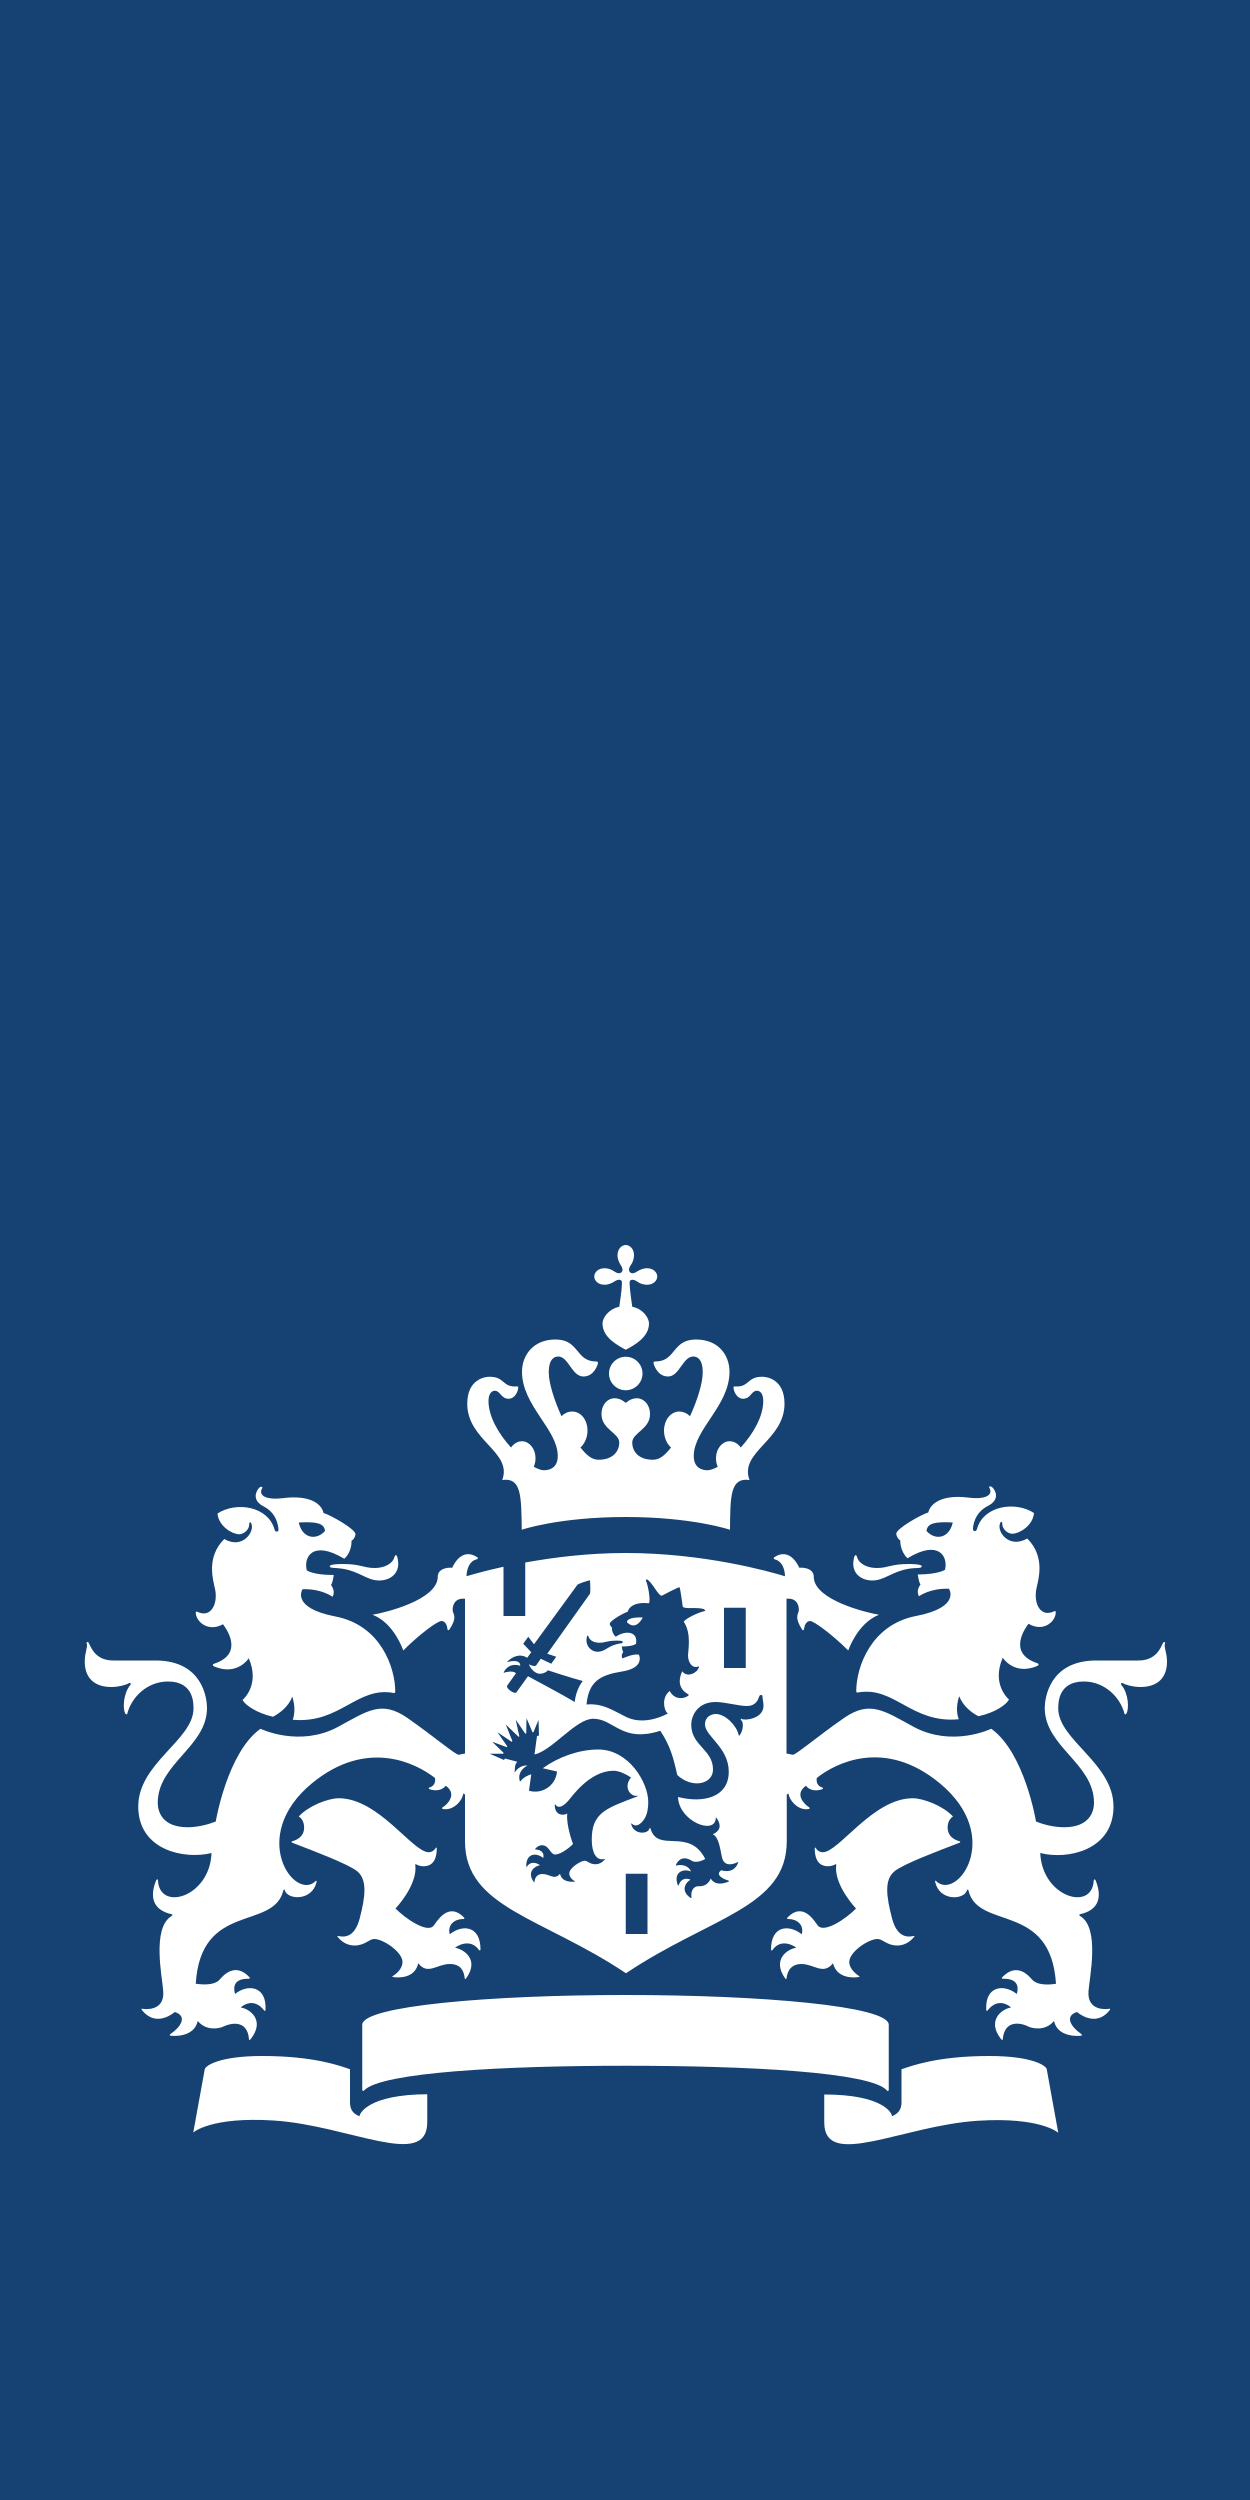
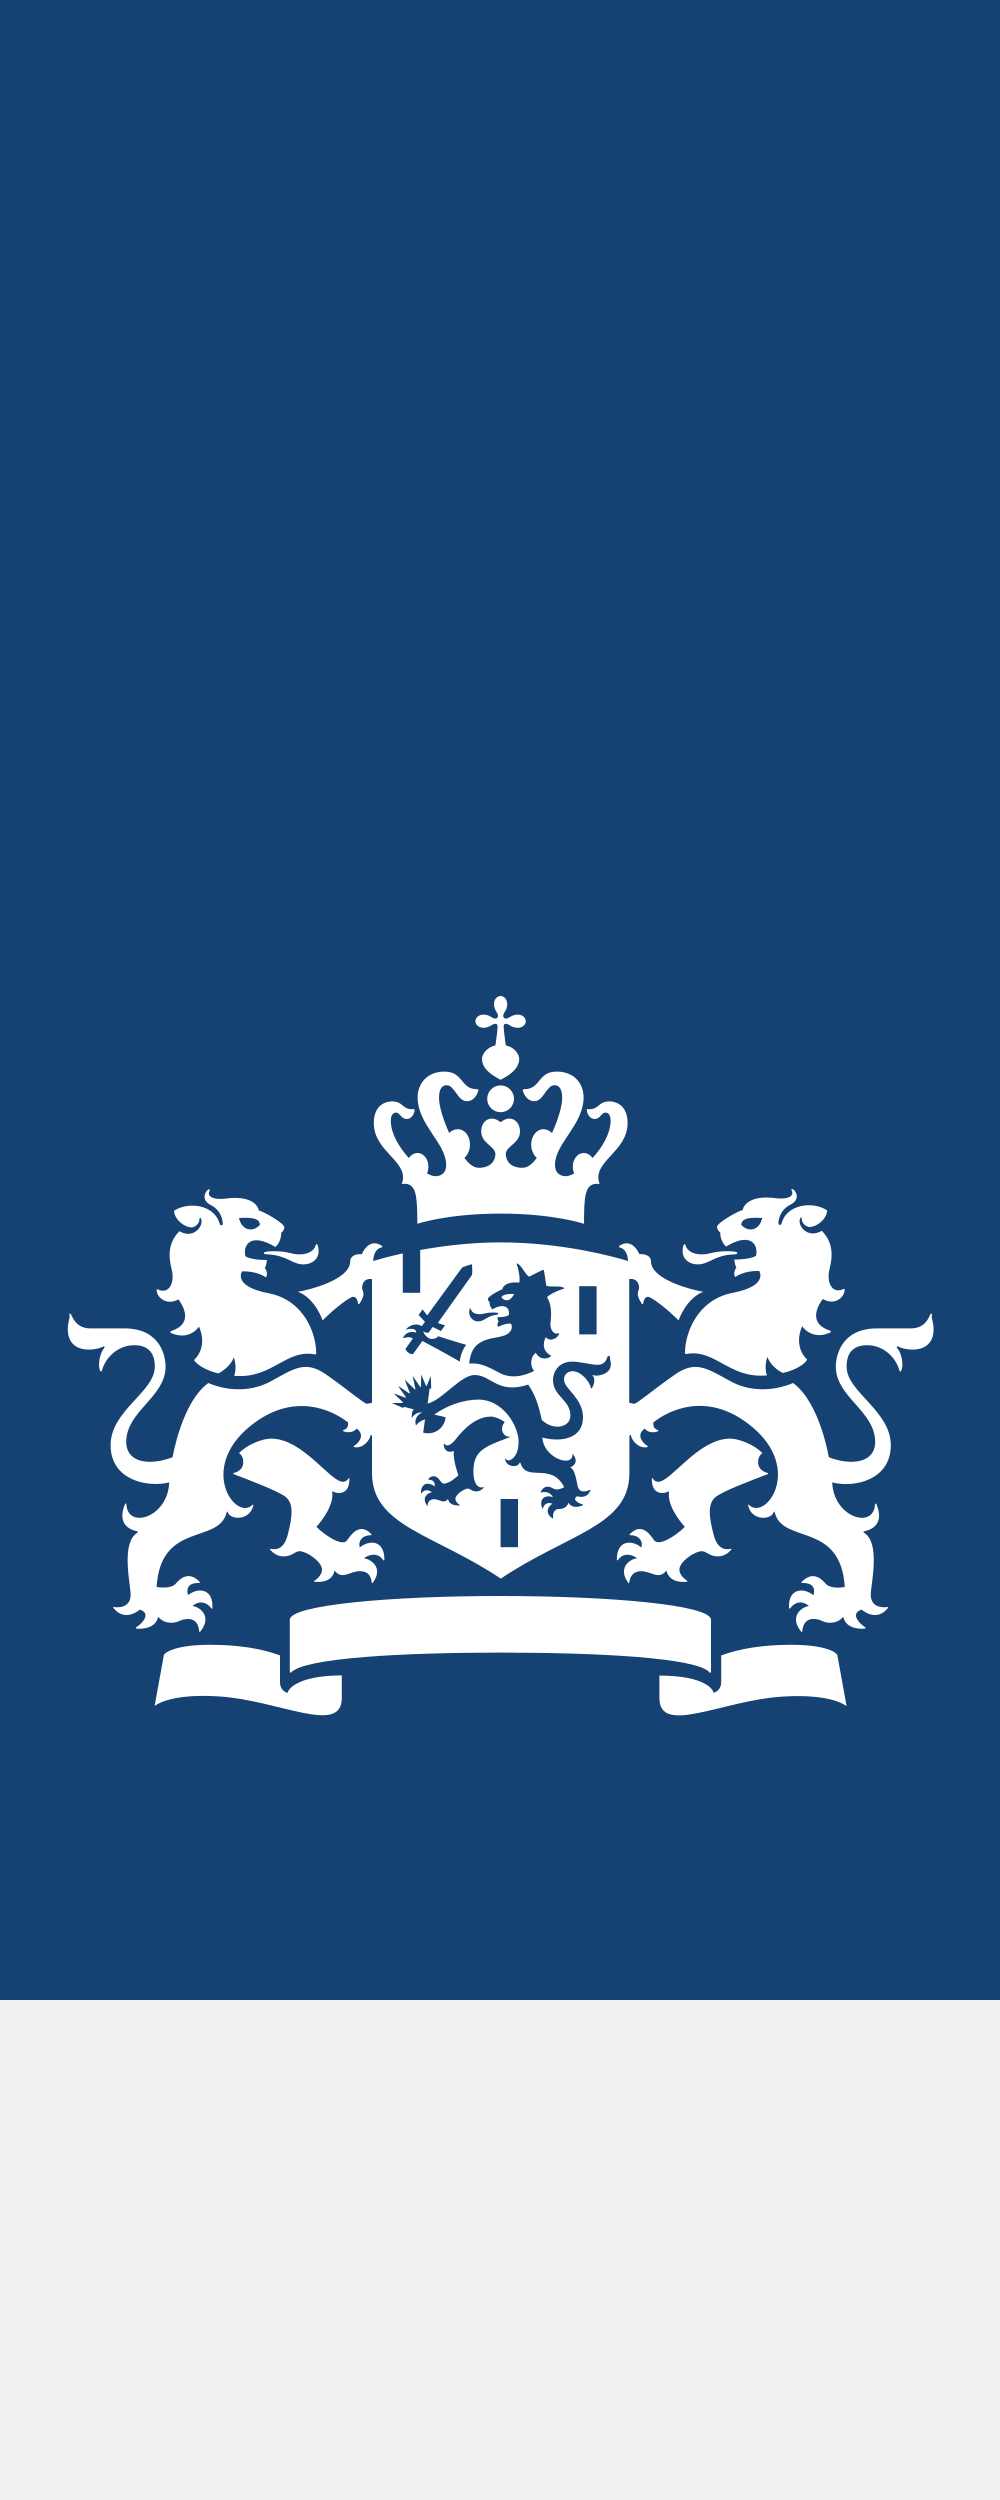
- <svg xmlns="http://www.w3.org/2000/svg" viewBox="0 0 50 100">
+ <svg xmlns="http://www.w3.org/2000/svg" viewBox="0 0 50 125">
  <path fill="#154273" d="M0 0h50v100H0z" />
  <path fill="#fff" d="M25.9 77.36h-.87v-2.41h.87v2.41zm3.93-10.64h-.87v-2.41h.87v2.41zm-16.12-4.16c-.07 0-.52 0-.52.09s.21.05.52.1c.7.12.97.47 1.46.47.44 0 .9-.3.72-.94-.03-.11-.09-.08-.11-.01-.07.29-.42.45-.79.45-.46 0-.55-.16-1.28-.16zm-4.79 2.41c.08.11.9 1.17-.36 1.58-.06.02-.07.07.01.11.93.39 1.38-.33 1.38-.33.47 1.08-.25 1.67-.25 1.67.1.19.55.52 1.22.67.26-.14.62-.4.77-.8 0 0 .18.47.02.92 1.9.17 2.57-1.35 4.04-1.07.04.01.06-.02.06-.06 0-.94-.57-2.65-2.39-3-1.81-.35-1.32-1.09-1.32-1.09.76-.03 1.2.3 1.2.3.14-.23-.06-.47-.06-.47.07-.09.11-.4.11-.4-.86 0-1.08-.19-1.08-.19-.13-.51.22-1.23 1.5-.46.32-.28.29-.72.29-.72.1-.05.16-.2.16-.26 0-.21-1.02-.78-1.28-.85-.06-.31-.46-.75-1.66-.59-.57.07-.98-.08-.79-.41.03-.06-.07-.07-.12-.01-.13.13-.31.5.18.75.55.28.58.83.59.91.01.12-.13.13-.16.01-.25-.93-1.53-1.13-2.28-.64.04.5.58.83.87.83.17 0 .4-.17.4-.4 0-.11.06-.1.09-.01.12.33-.37 1.02-1.09.6-.74.74-.44 1.66-.37 1.99.13.6-.16 1.19-.71.92-.03-.01-.06-.02-.06.04.01.36.5.79 1.09.46zM13 61.24c-.35.39-.91.3-1.05-.34.72-.04 1.02.03 1.05.34zm22.07 1.48c-.37 0-.72-.16-.79-.45-.02-.07-.08-.1-.11.01-.18.64.28.94.72.94.49 0 .76-.35 1.46-.47.31-.05.52 0 .52-.1 0-.09-.45-.09-.52-.09-.72 0-.82.16-1.28.16zm7.16 1.77c0-.06-.03-.05-.06-.04-.55.27-.84-.31-.71-.92.07-.34.37-1.25-.37-1.99-.73.42-1.22-.27-1.09-.6.03-.09.09-.1.09.01 0 .23.23.4.4.4.29 0 .83-.33.87-.83-.75-.49-2.03-.29-2.28.64-.03.12-.17.11-.16-.01 0-.08.04-.63.59-.91.5-.25.32-.62.18-.75-.05-.05-.16-.04-.12.01.19.33-.22.48-.78.41-1.2-.16-1.59.29-1.66.59-.26.07-1.28.64-1.28.85 0 .06.06.22.16.26 0 0-.02.43.29.72 1.27-.77 1.63-.05 1.5.46 0 0-.23.18-1.09.19 0 0 .04.31.11.4 0 0-.2.25-.06.47 0 0 .44-.33 1.2-.3 0 0 .49.74-1.32 1.09s-2.39 2.06-2.39 3c0 .05.02.07.06.06 1.47-.27 2.14 1.25 4.04 1.07-.17-.45.02-.92.02-.92.15.4.51.67.77.8.68-.15 1.12-.47 1.22-.67 0 0-.72-.59-.25-1.67 0 0 .45.72 1.38.33.08-.04.06-.09.01-.11-1.26-.41-.44-1.47-.36-1.58.59.35 1.09-.08 1.09-.46zm-4.12-3.59c-.14.64-.7.73-1.05.34.03-.31.34-.38 1.05-.34zM24.7 50.21c0 .16.07.3.12.38.11.16.09.25.04.3s-.14.07-.3-.04a.659.659 0 0 0-.38-.12c-.27 0-.41.18-.41.33s.14.33.41.33c.16 0 .3-.07.38-.12.16-.11.25-.09.3-.04s-.02.6-.09 1.04c-.45.1-.67.46-.67.67 0 .55.58.86.93 1.05.34-.18.93-.5.93-1.05 0-.21-.22-.58-.67-.67-.06-.43-.14-.99-.09-1.04s.14-.07.3.04c.08.06.22.12.38.12.27 0 .41-.18.41-.33s-.14-.33-.41-.33c-.16 0-.3.07-.38.12-.16.11-.25.09-.3.04s-.07-.14.04-.3c.06-.08.12-.22.12-.38 0-.27-.18-.41-.33-.41-.15 0-.33.14-.33.41zm.33 4.06a.67.67 0 1 0 0 1.34.67.67 0 0 0 0-1.34zm0 6.41c2.67 0 4.17.51 4.17.51.01-1.35.01-2.1.78-1.99-.42-1.13 1.4-1.58 1.4-3.05 0-.97-.69-1.08-.89-1.08-.6 0-.51.39-1.02.39-.06 0-.13-.02-.13.03 0 .17.14.46.38.46.32 0 .32-.32.56-.32.1 0 .25.08.25.41 0 .63-.41 1.32-.9 1.86-.11-.15-.26-.25-.45-.25-.29 0-.54.3-.54.67 0 .14.02.24.07.35-.16.09-.31.14-.41.14-.22 0-.55-.09-.55-.57 0-1.07 1.43-2.01 1.43-3.37 0-.65-.43-1.29-1.34-1.29-.97 0-.79.88-1.63.88-.04 0-.07.01-.07.05 0 .06.15.55.58.55.46 0 .59-.8 1.01-.8.15 0 .38.09.38.63 0 .42-.21 1.11-.51 1.76a.609.609 0 0 0-.42-.19c-.36 0-.62.35-.62.76 0 .26.1.52.28.68-.21.27-.43.49-.72.49-.58 0-.83-.33-.83-.69 0-.39.71-.53.71-1.13 0-.41-.27-.64-.52-.64-.28 0-.42.18-.45.18s-.17-.18-.45-.18c-.26 0-.52.23-.52.64 0 .6.71.75.71 1.13 0 .36-.26.69-.83.69-.29 0-.51-.22-.72-.49.18-.17.28-.42.28-.68 0-.42-.26-.76-.62-.76a.59.59 0 0 0-.42.19c-.3-.66-.51-1.34-.51-1.76 0-.54.23-.63.38-.63.41 0 .54.8 1.01.8.43 0 .58-.49.58-.55 0-.03-.03-.05-.07-.05-.84 0-.66-.88-1.63-.88-.9 0-1.34.64-1.34 1.29 0 1.36 1.43 2.3 1.43 3.37 0 .48-.33.57-.55.57-.11 0-.25-.05-.41-.14.05-.12.07-.21.07-.35 0-.37-.25-.67-.54-.67-.18 0-.33.1-.44.25-.49-.54-.9-1.23-.9-1.86 0-.32.15-.41.25-.41.23 0 .24.32.56.32.24 0 .38-.29.38-.46 0-.05-.07-.03-.13-.03-.51 0-.42-.39-1.02-.39-.2 0-.89.11-.89 1.08 0 1.48 1.82 1.92 1.4 3.05.77-.11.76.64.78 1.99-.01 0 1.49-.51 4.16-.51zm-4.89 1.99c-.73.16-1.25.31-1.48.38.01-.32.13-.62.42-.68.04-.01.05-.06.01-.08-.65-.43-.99.39-1 .42-.23-.02-.58.05-.58.36 0 .93-2.12 1.44-2.61 1.52.87.33 1.23 1.43 1.23 1.43.63-.63 1.36-1.18 1.53-1.18s.23.21.24.33c0 .04.04.05.07.02.33-.49.17-.6.14-.75-.02-.11.01-.54.49-.49v6.19l-.25.05c-.11.02-1.02-.75-2.05-1.47-1.04-.72-1.59-.29-2.77.35-1.55.84-3.11.08-3.11.08-1.33.95-1.79 3.71-1.79 3.71-.27.11-.71.23-1.12.23-1.02 0-1.2-.62-1.2-.98 0-1.57 1.97-2.24 1.97-3.79 0-.38-.17-1.9-2.06-1.9H4.53c-.71 0-.88-.51-.98-.7-.04-.08-.11-.03-.08.03.05.13-.08.33-.08.72 0 .63.37 1.01 1.06 1.01.31 0 .61-.09.7-.15.06-.04.1.02.07.06-.3.35-.32 1.01-.2 1.16.03.04.07.03.07 0 .17-.66.79-1.29 1.63-1.29 1.03 0 1.02.87 1.02 1.08 0 1.26-2.21 2.18-2.21 3.92 0 1.76 1.86 2.13 2.93 1.86-.06 1.76-2.08 2.36-2.14 1.1 0-.06-.05-.07-.08.01-.25.62-.15 1.17.63 1.34.05.01.03.04-.02.08-.78.49-.36 2.43-.32 3 .06.82-.76.72-.83.7-.03-.01-.07 0-.01.07.58.71 1.3.06 1.3.06.54.17.21.63-.16.87-.06.04-.05.08.01.08.08.01.92.08 1.07-.59.37.44.92.28 1.03.22.16-.08.95-.37 1.02.51 0 .06.04.02.07-.01.59-.75-.04-1.21-.4-1.26.03-.04.5-.44.93.11.03.04.06.05.06-.03.05-.95-.72-1.03-1.22-.62-.02-.1-.19-.63.56-.61.02 0 .05-.03.02-.06-.58-.62-1.06-.06-1.18.08-.26.31-.91.18-.97.18.2-3.29 3.1-2.12 3.5-3.72.02-.08.06-.05.06-.02.11.39 1.09.44 1.27-.32.01-.05 0-.08-.03-.05-.84.84-2.73-1.78-.15-3.91 2.2-1.81 4.17-.8 4.92-.21.04.26-.12.35-.22.38-.04.01-.05.04.01.07.21.08.5.05.64-.14.47.33.07.75-.12.86-.05.03-.03.06.01.07.43.08.79-.36.81-.62l.07.04v1.87c0 2.66 3.07 3.03 6.44 5.28 3.37-2.26 6.43-2.62 6.43-5.28v-1.87l.07-.04c.02.25.37.7.81.62.04-.01.06-.04.01-.07-.19-.12-.6-.53-.12-.86.14.2.43.22.64.14.06-.02.05-.06.01-.07-.1-.03-.26-.12-.22-.38.75-.6 2.72-1.61 4.92.21 2.58 2.13.69 4.74-.15 3.91-.04-.04-.04 0-.03.05.18.77 1.16.71 1.27.32.01-.03.05-.06.06.02.4 1.6 3.29.43 3.5 3.72-.06.01-.71.13-.97-.18-.11-.13-.59-.7-1.18-.08-.04.04 0 .06.02.06.75-.02.59.51.56.61-.5-.41-1.27-.33-1.22.62 0 .07.03.07.06.03.43-.55.9-.15.93-.11-.35.05-.99.51-.4 1.26.03.03.06.07.07.01.08-.88.86-.6 1.02-.51.11.06.66.22 1.03-.22.15.67.99.6 1.07.59.06 0 .06-.04.01-.08-.36-.24-.7-.7-.16-.87 0 0 .72.65 1.3-.06.05-.06.02-.08-.01-.07-.07.02-.89.12-.83-.7.04-.57.46-2.51-.32-3-.05-.03-.07-.06-.02-.08.78-.17.88-.72.63-1.34-.03-.08-.08-.06-.08-.01-.06 1.26-2.07.66-2.14-1.1 1.08.28 2.93-.1 2.93-1.86 0-1.73-2.21-2.66-2.21-3.92 0-.21-.01-1.08 1.02-1.08.84 0 1.46.63 1.63 1.29.01.03.04.04.07 0 .12-.16.1-.81-.2-1.16-.03-.03 0-.1.07-.06.09.06.39.15.7.15.69 0 1.06-.38 1.06-1.01 0-.39-.14-.59-.08-.72.03-.06-.05-.1-.08-.03-.1.2-.28.7-.98.7h-1.69c-1.89 0-2.06 1.53-2.06 1.9 0 1.55 1.97 2.22 1.97 3.79 0 .37-.19.98-1.2.98-.42 0-.86-.12-1.12-.23 0 0-.45-2.75-1.79-3.71 0 0-1.56.76-3.11-.08-1.18-.64-1.74-1.07-2.78-.35-1.04.72-1.94 1.49-2.05 1.47l-.25-.05v-6.19c.48-.05.51.38.49.49-.03.14-.18.26.14.75.03.04.06.02.07-.02.01-.12.08-.33.24-.33s.9.55 1.53 1.18c0 0 .36-1.09 1.23-1.43-.49-.08-2.61-.59-2.61-1.52 0-.31-.35-.38-.58-.36-.01-.03-.36-.85-1-.42-.03.02-.03.07.01.08.29.07.41.36.42.68-.62-.19-3.25-.93-6.37-.93-1.52 0-2.91.18-4.02.38v2.14h-.87v-1.97m-5.76 21.98c-.23-.09-.38-.24-.38-.55v-1.33c-.38-.13-1.42-.53-3.51-.53-1.73 0-2.27.39-2.3.53l-.46 2.53s.7-.64 3.21-.48c3.02.19 6.15 1.98 6.15.07v-1.12c-2.36.01-2.71.77-2.71.88zm18.59-.87v1.12c0 1.9 3.13.12 6.15-.07 2.51-.16 3.21.48 3.21.48l-.46-2.54c-.02-.14-.57-.53-2.3-.53-2.08 0-3.12.4-3.51.53v1.33c0 .3-.15.45-.38.55.01-.11-.34-.87-2.71-.87zm-7.94-1.15c4.87 0 9.81.25 10.45.99.05.06.07 0 .07-.05v-2.58c0-.75-5.1-1.19-10.53-1.19s-10.53.44-10.53 1.19v2.58c0 .04.02.1.07.05.67-.73 5.61-.99 10.47-.99zm-4.34-12.16-.49-.13-.04.06-.57-.25h.51c.05 0 .05-.03.03-.05-.23-.23-.44-.43-.44-.43s.23.09.56.21c.04.01.05-.01.03-.04l-.38-.55.55.37c.03.02.05 0 .04-.03l-.26-.65.5.48c.02.02.05.01.04-.02l-.14-.65.37.54c.02.03.05.02.05-.01 0-.11.01-.59.01-.59s.16.36.23.54c.02.04.04.04.06-.01.02-.06.19-.46.19-.46l.02.62-.08.02-.1.74c.73-.17 1.65-1.43 2.35-1.43.84 0 1.14.98 2.68.48.39.58.53 1.08.68 1.77.6.56 1.43.37 1.43-.22 0-.8-.87-.95-.87-1.79 0-.37.26-.91.97-.91.38 0 .93.16 1.25.16.38 0 .46-.27.5-.39.03-.08.14-.06.13.01-.01.08.04.19.04.37 0 .53-.77.6-.86.53-.04-.03-.07.01-.04.04.12.09.09.41-.05.61-.02.02-.04.02-.04 0-.08-.38-.53-.85-.92-.85-.14 0-.43.08-.43.42 0 .47.95.91.95 1.89 0 1.02-1.01 1.27-2.03 1.01.03.97 1.48 1.54 1.51.85 0-.05.03-.02.04 0 .21.3.12.52-.16.64.25.11.3.62.37.93.11.46.59.2.62.19.03-.02.04 0 .02.03-.18.47-.67.29-.67.29-.25.18.05.34.28.41.03.01.03.03.01.05-.17.06-.53.18-.71-.13-.13.32-.4.31-.5.31-.19 0-.31.19-.27.45 0 .02-.01.03-.03.02-.44-.29-.19-.64-.01-.73-.03-.02-.34-.15-.47.21-.01.03-.03.03-.04 0-.19-.52.23-.67.53-.54-.02-.07-.18-.33-.58-.24-.02.01-.03 0-.02-.03.07-.16.26-.39.63-.16.19.12.51-.05.54-.07-.65-1.29-1.9-.21-2.19-1.22-.01-.02-.03-.04-.05.02-.07.21-.62.23-.72-.19-.01-.03 0-.04.03-.02.08.08.25.15.48-.17.15-.22.17-.51.17-.7 0-.78-.78-2.1-2-2.1-.77 0-1.6.3-2.22.75l.57.13c-.05.58-.61.92-1.12.77l.09-.66c-.09.03-.31.11-.43.28-.01.01-.03.01-.03-.01-.1-.38.21-.57.3-.61.01-.01.01-.01-.01-.01-.28-.01-.43.19-.48.26-.01.01-.02.01-.02 0 .03-.08-.02-.27.11-.41zm1.71 4.48c-.22.27-.41.01-.7.01-.27 0-.32.23-.32.32 0 .02-.01.02-.02.01-.31-.42.04-.65.24-.68-.03-.03-.33-.23-.52.05-.01.02-.03.01-.03-.01-.01-.52.4-.56.68-.33.05-.2-.08-.33-.3-.34-.03 0-.03-.02-.02-.03.09-.1.18-.14.27-.14.29 0 .33.37.52.37.28 0 .69-.38.72-.42-.01-.02-.28-.76-.23-1.2 0-.02-.01-.02-.02-.01-.14.08-.48.07-.48-.35 0-.03.01-.04.03-.01.15.21.4-.03.52-.17.13-.15.85-1.19 1.8-1.19.21 0 .48.12.7.27-.33.4 0 .78.24.73.03-.01.03.02.01.03-1.26.47-1.82.66-1.82 1.72 0 .55.19.86.51.78.02-.01.03 0 .01.02-.12.14-.25.19-.36.19-.26 0-.31-.14-.45-.14s-.61.28-.61.51c0 .09.06.21.22.31.01.01 0 .02 0 .02-.14 0-.51.03-.59-.32zm3.31-10.25c-.39-.02-.65.06-.63.19.19.2.44.18.63-.19zm-1.45.97c.28-.07.58-.04.62-.03s.04.08-.01.09c-.58.07-.61.34-.98.34-.24 0-.51-.25-.41-.61.01-.05.05-.05.06 0 .04.16.27.33.72.21zm-7.53 12.86c.38.49.75.03 1.26.03.25 0 .55.08.6.58 0 .03.02.03.05 0 .55-.75-.08-1.17-.44-1.23.08-.07.61-.4.96.09.02.03.06.02.06-.02 0-.95-.71-1.02-1.23-.61-.1-.37.18-.61.54-.61.04 0 .06-.03.04-.05-.64-.68-1.11.18-1.22.31-.25.34-1.16-.3-1.53-.68 0 0 .8-.84.8-1.61 0-.05-.01-.11-.01-.14 0-.02.01-.03.03-.02.08.05.19.08.3.08.18 0 .53-.06.53-.71 0-.05-.02-.05-.04-.02-.1.14-.2.17-.28.17-.65 0-2-2.16-3.6-2.16-.42 0-1.21.3-1.6.73.19.11.23.35.21.52-.03.27-.25.41-.47.47-.04.01-.04.04 0 .06.81.31 2.27.86 2.61 1.15.39.34.32.98.09 1.87-.22.85-.69.74-.87.71-.03 0-.03.01-.02.03.21.26.46.35.68.35.42 0 .58-.26.79-.26.36 0 1.13.52 1.13.92 0 .22-.17.43-.4.57-.01.01-.01.03.01.03.17.03.88.09 1.02-.55zm17.63.55c.02 0 .03-.02.01-.03-.22-.15-.4-.35-.4-.57 0-.4.76-.92 1.13-.92.22 0 .37.26.79.26.22 0 .47-.09.68-.35.02-.02.01-.04-.02-.03-.17.03-.65.14-.87-.71-.23-.89-.31-1.53.09-1.87.33-.29 1.8-.84 2.61-1.15.04-.02.04-.05 0-.06-.22-.06-.44-.2-.47-.47-.02-.17.02-.4.21-.52-.4-.43-1.19-.73-1.61-.73-1.6 0-2.95 2.16-3.6 2.16-.08 0-.19-.03-.28-.17-.02-.03-.04-.03-.04.02 0 .65.35.71.53.71.1 0 .22-.03.3-.08.02-.01.03 0 .03.02 0 .03-.01.09-.01.14 0 .77.8 1.61.8 1.61-.36.38-1.27 1.01-1.53.68-.11-.14-.58-.99-1.22-.31-.02.03-.01.05.04.05.36 0 .64.24.54.61-.52-.41-1.23-.34-1.23.61 0 .04.04.05.06.02.34-.49.88-.16.95-.09-.36.05-.98.48-.44 1.23.02.03.04.03.05 0 .06-.49.36-.58.6-.58.5 0 .87.46 1.26-.03.16.64.87.58 1.04.55zM21.45 66.61c-.05.07-.22 0-.28-.03-.01-.01-.02 0-.01.01.04.09.2.36.44.36.11 0 .27-.06.31-.14 0 0 .94.31 1.4.43-.18.24-.29.53-.32.84-.37-.23-1.87-1.03-1.87-1.03l-.46.64c-.08.1-.45-.17-.37-.27l.35-.49c-.12-.12-.4-.05-.48-.02-.01 0-.02 0-.01-.02.05-.1.22-.39.66-.26 0-.27-.4-.18-.51-.15-.01 0-.02 0-.01-.01.11-.12.44-.38.8-.16l.16-.22-.32-.34.2-.28.23.3 1.73-2.37c.04-.06.39-.16.51-.19.01.13.03.49-.01.55l-1.7 2.39.36.12-.2.28-.42-.2-.18.26zm6.07-.39c0 .22.13.54.42.44.01-.01.03 0 .02.01-.04.24-.48.46-.67.18-.18.37-.13.72.24.92.02.01.02.04 0 .06-.23.16-.58.13-.74-.19-.31.23-.27.73-.08.9 0 0-.86.51-1.64.15-.52-.25-.94-.57-1.61-.51.09-.94.56-1.18 1.42-1.32.69-.11.77-.43.68-.67-.23-.06-.66.15-.66.15-.08-.13.03-.26.03-.26-.04-.05-.06-.22-.06-.22.48 0 .57-.11.57-.11.09-.5-.42-.55-.81-.28-.18-.16-.15-.37-.15-.37a.22.22 0 0 1-.09-.15c0-.12.57-.44.72-.48.04-.17.24-.4.85-.34.07-.16-.05-.75-.12-.9-.02-.05.01-.07.06-.04.21.13.42.63.57.64 0 0 .68-.36.71-.34.03.02.13.78.13.78.09.11.62 0 .85.1.06.03.06.07 0 .08-.17.03-.72.27-.81.42.32.47.17 1.16.17 1.35z" />
</svg>
